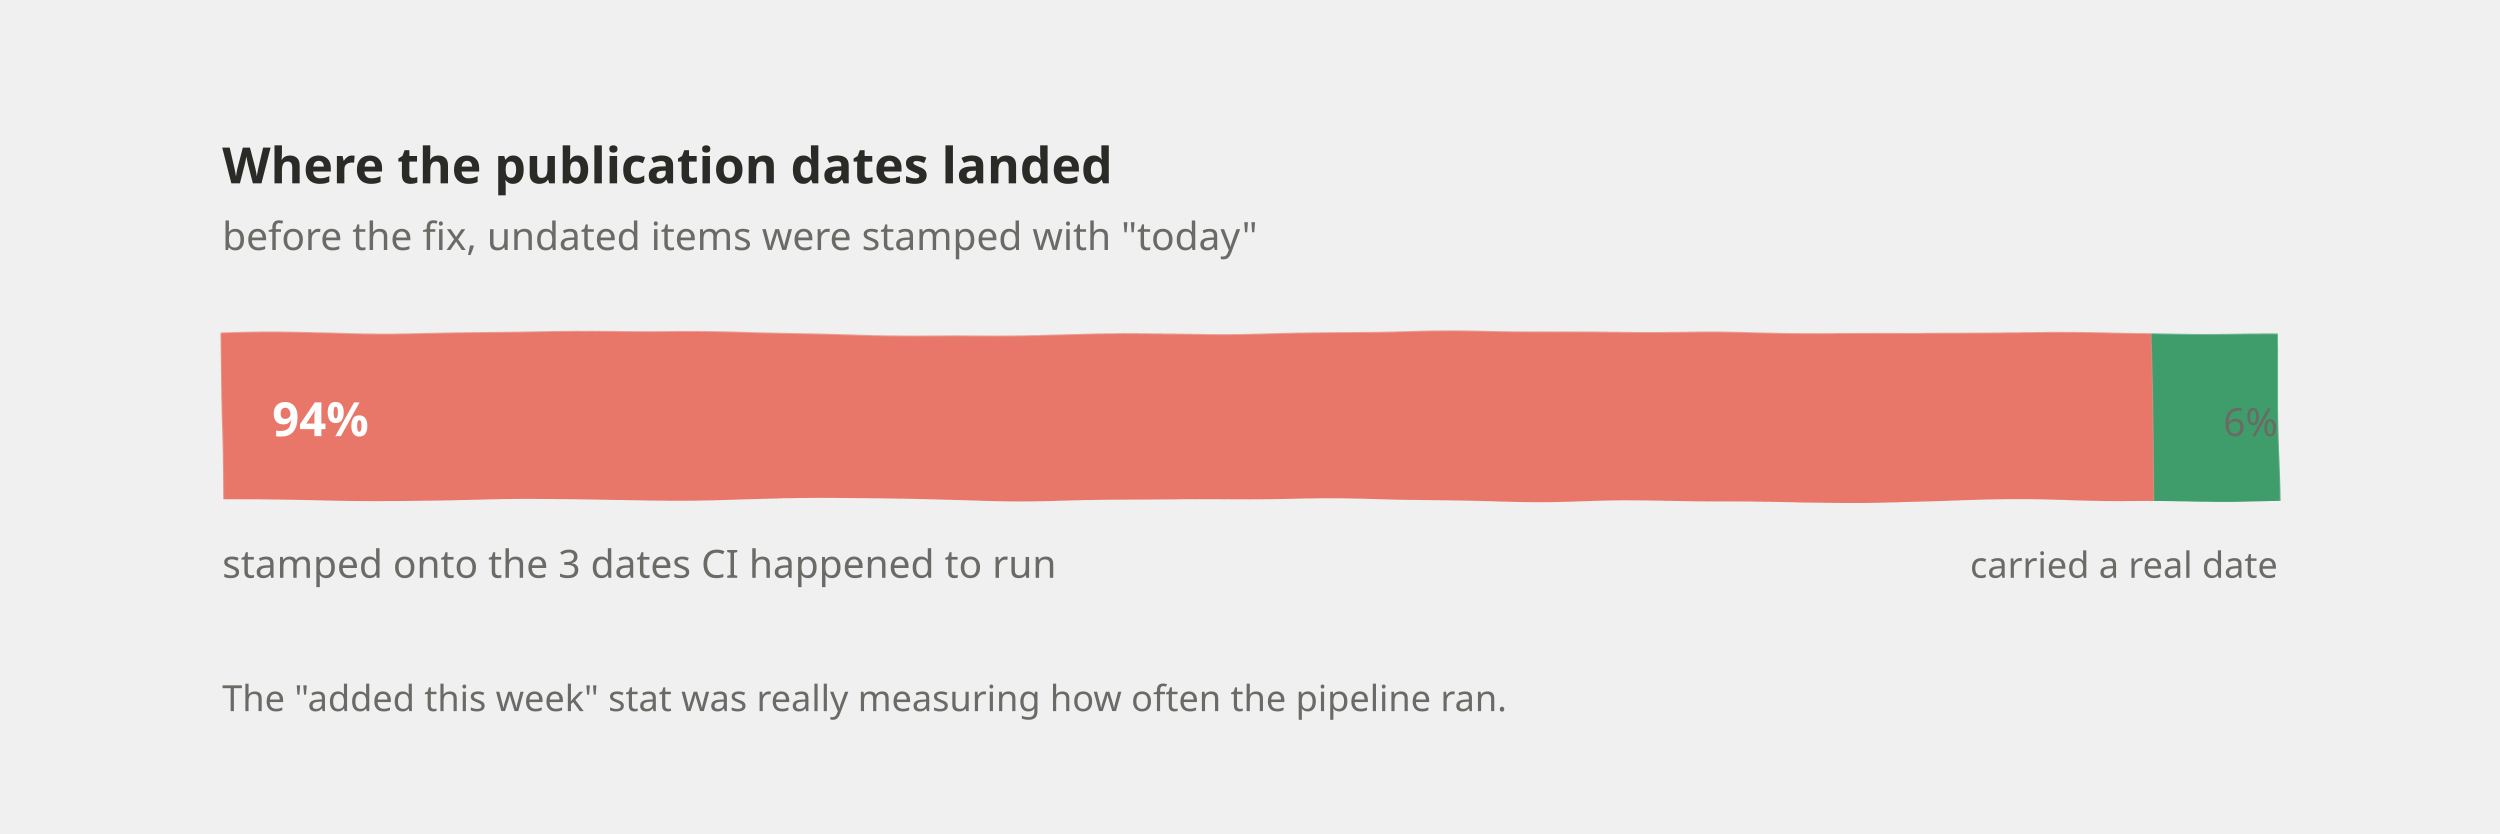
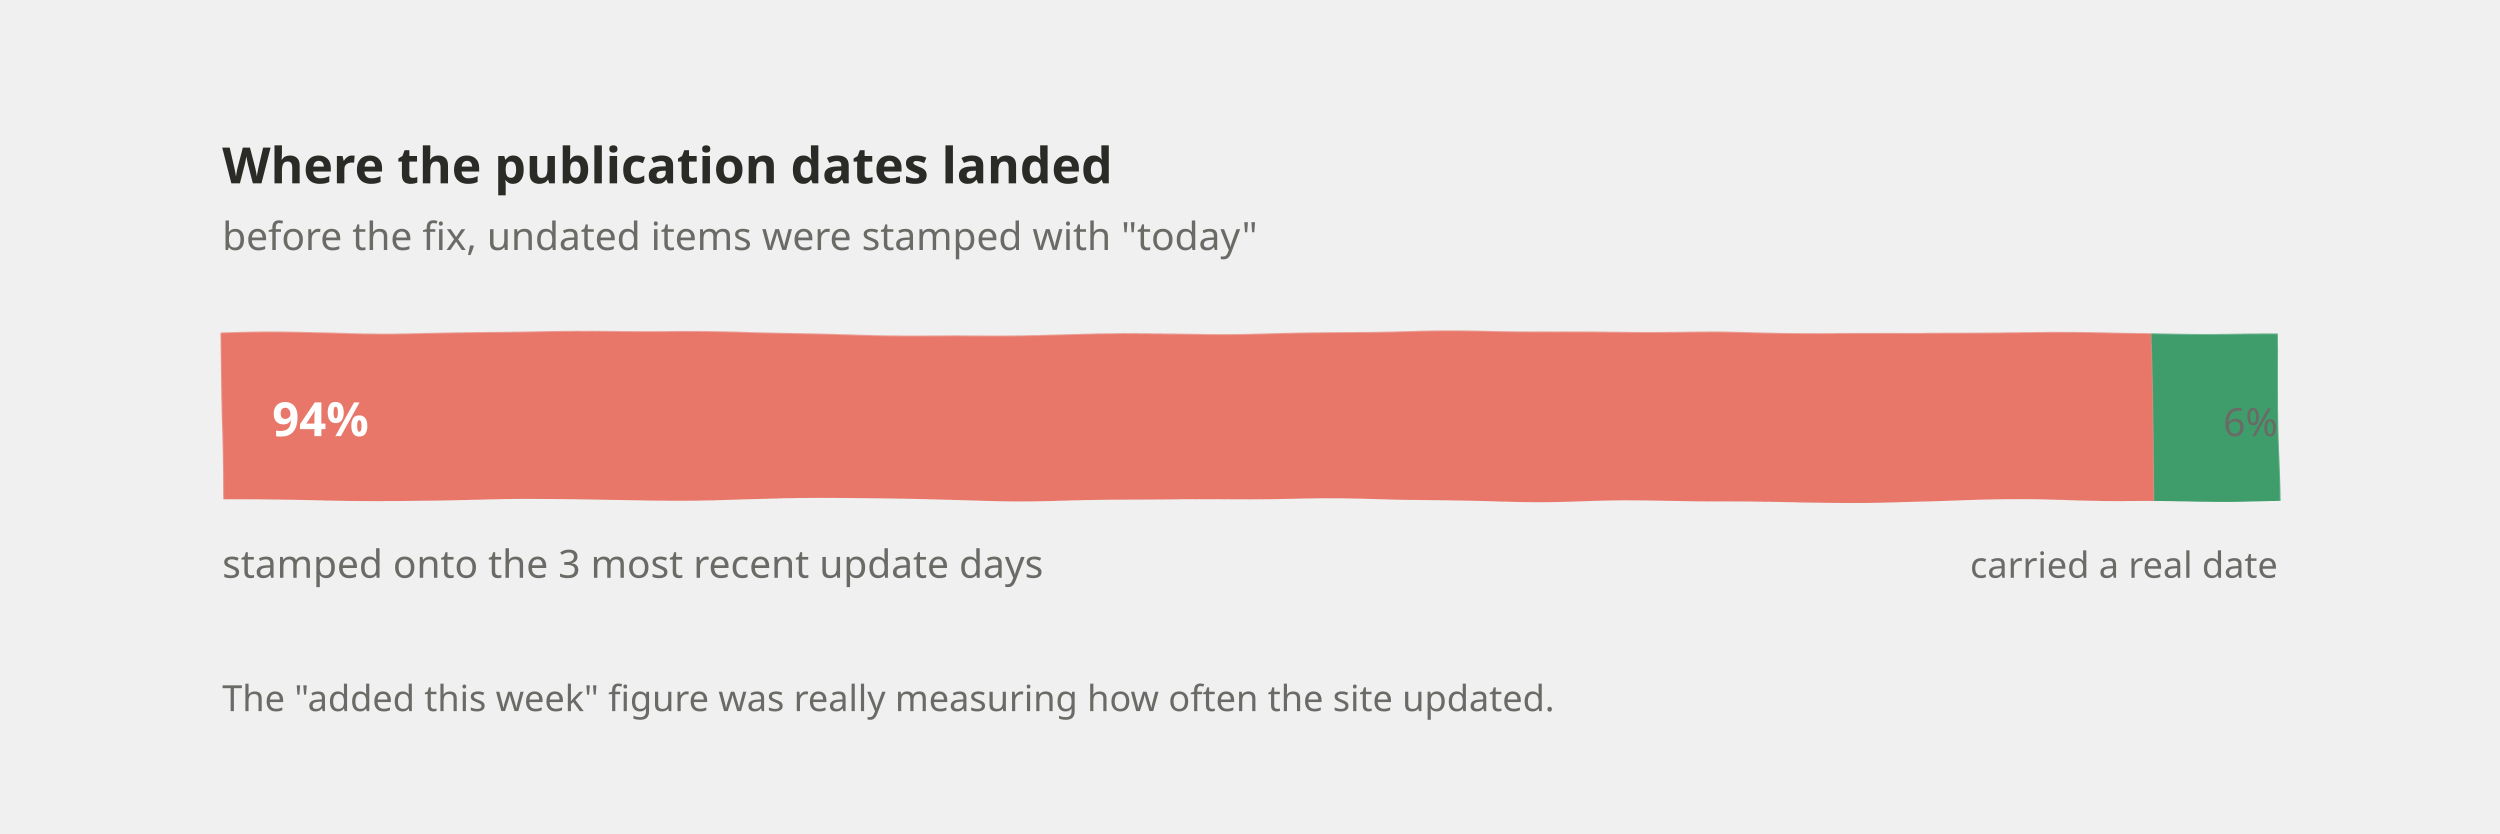
- <svg xmlns="http://www.w3.org/2000/svg" viewBox="0 0 900 300" role="img" aria-label="94 percent of the dataset was stamped with today's date onto just three dates — the days CI happened to run. Only 6 percent carried a real publication date.">
+ <svg xmlns="http://www.w3.org/2000/svg" viewBox="0 0 900 300" role="img" aria-label="94 percent of the dataset was stamped with today's date onto just three dates, the days the site had most recently updated. Only 6 percent carried a real publication date.">
  <defs>
    <filter id="roughd" x="-4%" y="-4%" width="108%" height="108%">
      <feTurbulence type="fractalNoise" baseFrequency="0.013" numOctaves="2" seed="3" result="n" />
      <feDisplacementMap in="SourceGraphic" in2="n" scale="3" xChannelSelector="R" yChannelSelector="G" />
    </filter>
    <style>
      .t{font-family:'Trebuchet MS','Segoe UI',system-ui,sans-serif;fill:#2a2a26}
      .m{font-family:'Trebuchet MS','Segoe UI',system-ui,sans-serif;fill:#6a6a66}
      .w{font-family:'Trebuchet MS','Segoe UI',system-ui,sans-serif;fill:#fff;font-weight:700}
    </style>
  </defs>
  <text class="t" x="80" y="66" font-size="18" font-weight="700">Where the publication dates landed</text>
  <text class="m" x="80" y="90" font-size="14">before the fix, undated items were stamped with "today"</text>
  <g filter="url(#roughd)">
    <rect x="80" y="120" width="695" height="60" fill="#e8776a" />
    <rect x="775" y="120" width="45" height="60" fill="#3f9d6b" />
  </g>
  <text class="w" x="98" y="157" font-size="17">94%</text>
-   <text class="m" x="80" y="208" font-size="14">stamped onto the 3 dates CI happened to run</text>
+   <text class="m" x="80" y="208" font-size="14">stamped onto the 3 most recent update days</text>
  <text class="m" x="820" y="157" font-size="14" text-anchor="end" fill="#2a2a26">6%</text>
  <text class="m" x="820" y="208" font-size="13" text-anchor="end">carried a real date</text>
-   <text class="m" x="80" y="256" font-size="13">The "added this week" stat was really measuring how often the pipeline ran.</text>
+   <text class="m" x="80" y="256" font-size="13">The "added this week" figure was really measuring how often the site updated.</text>
</svg>
